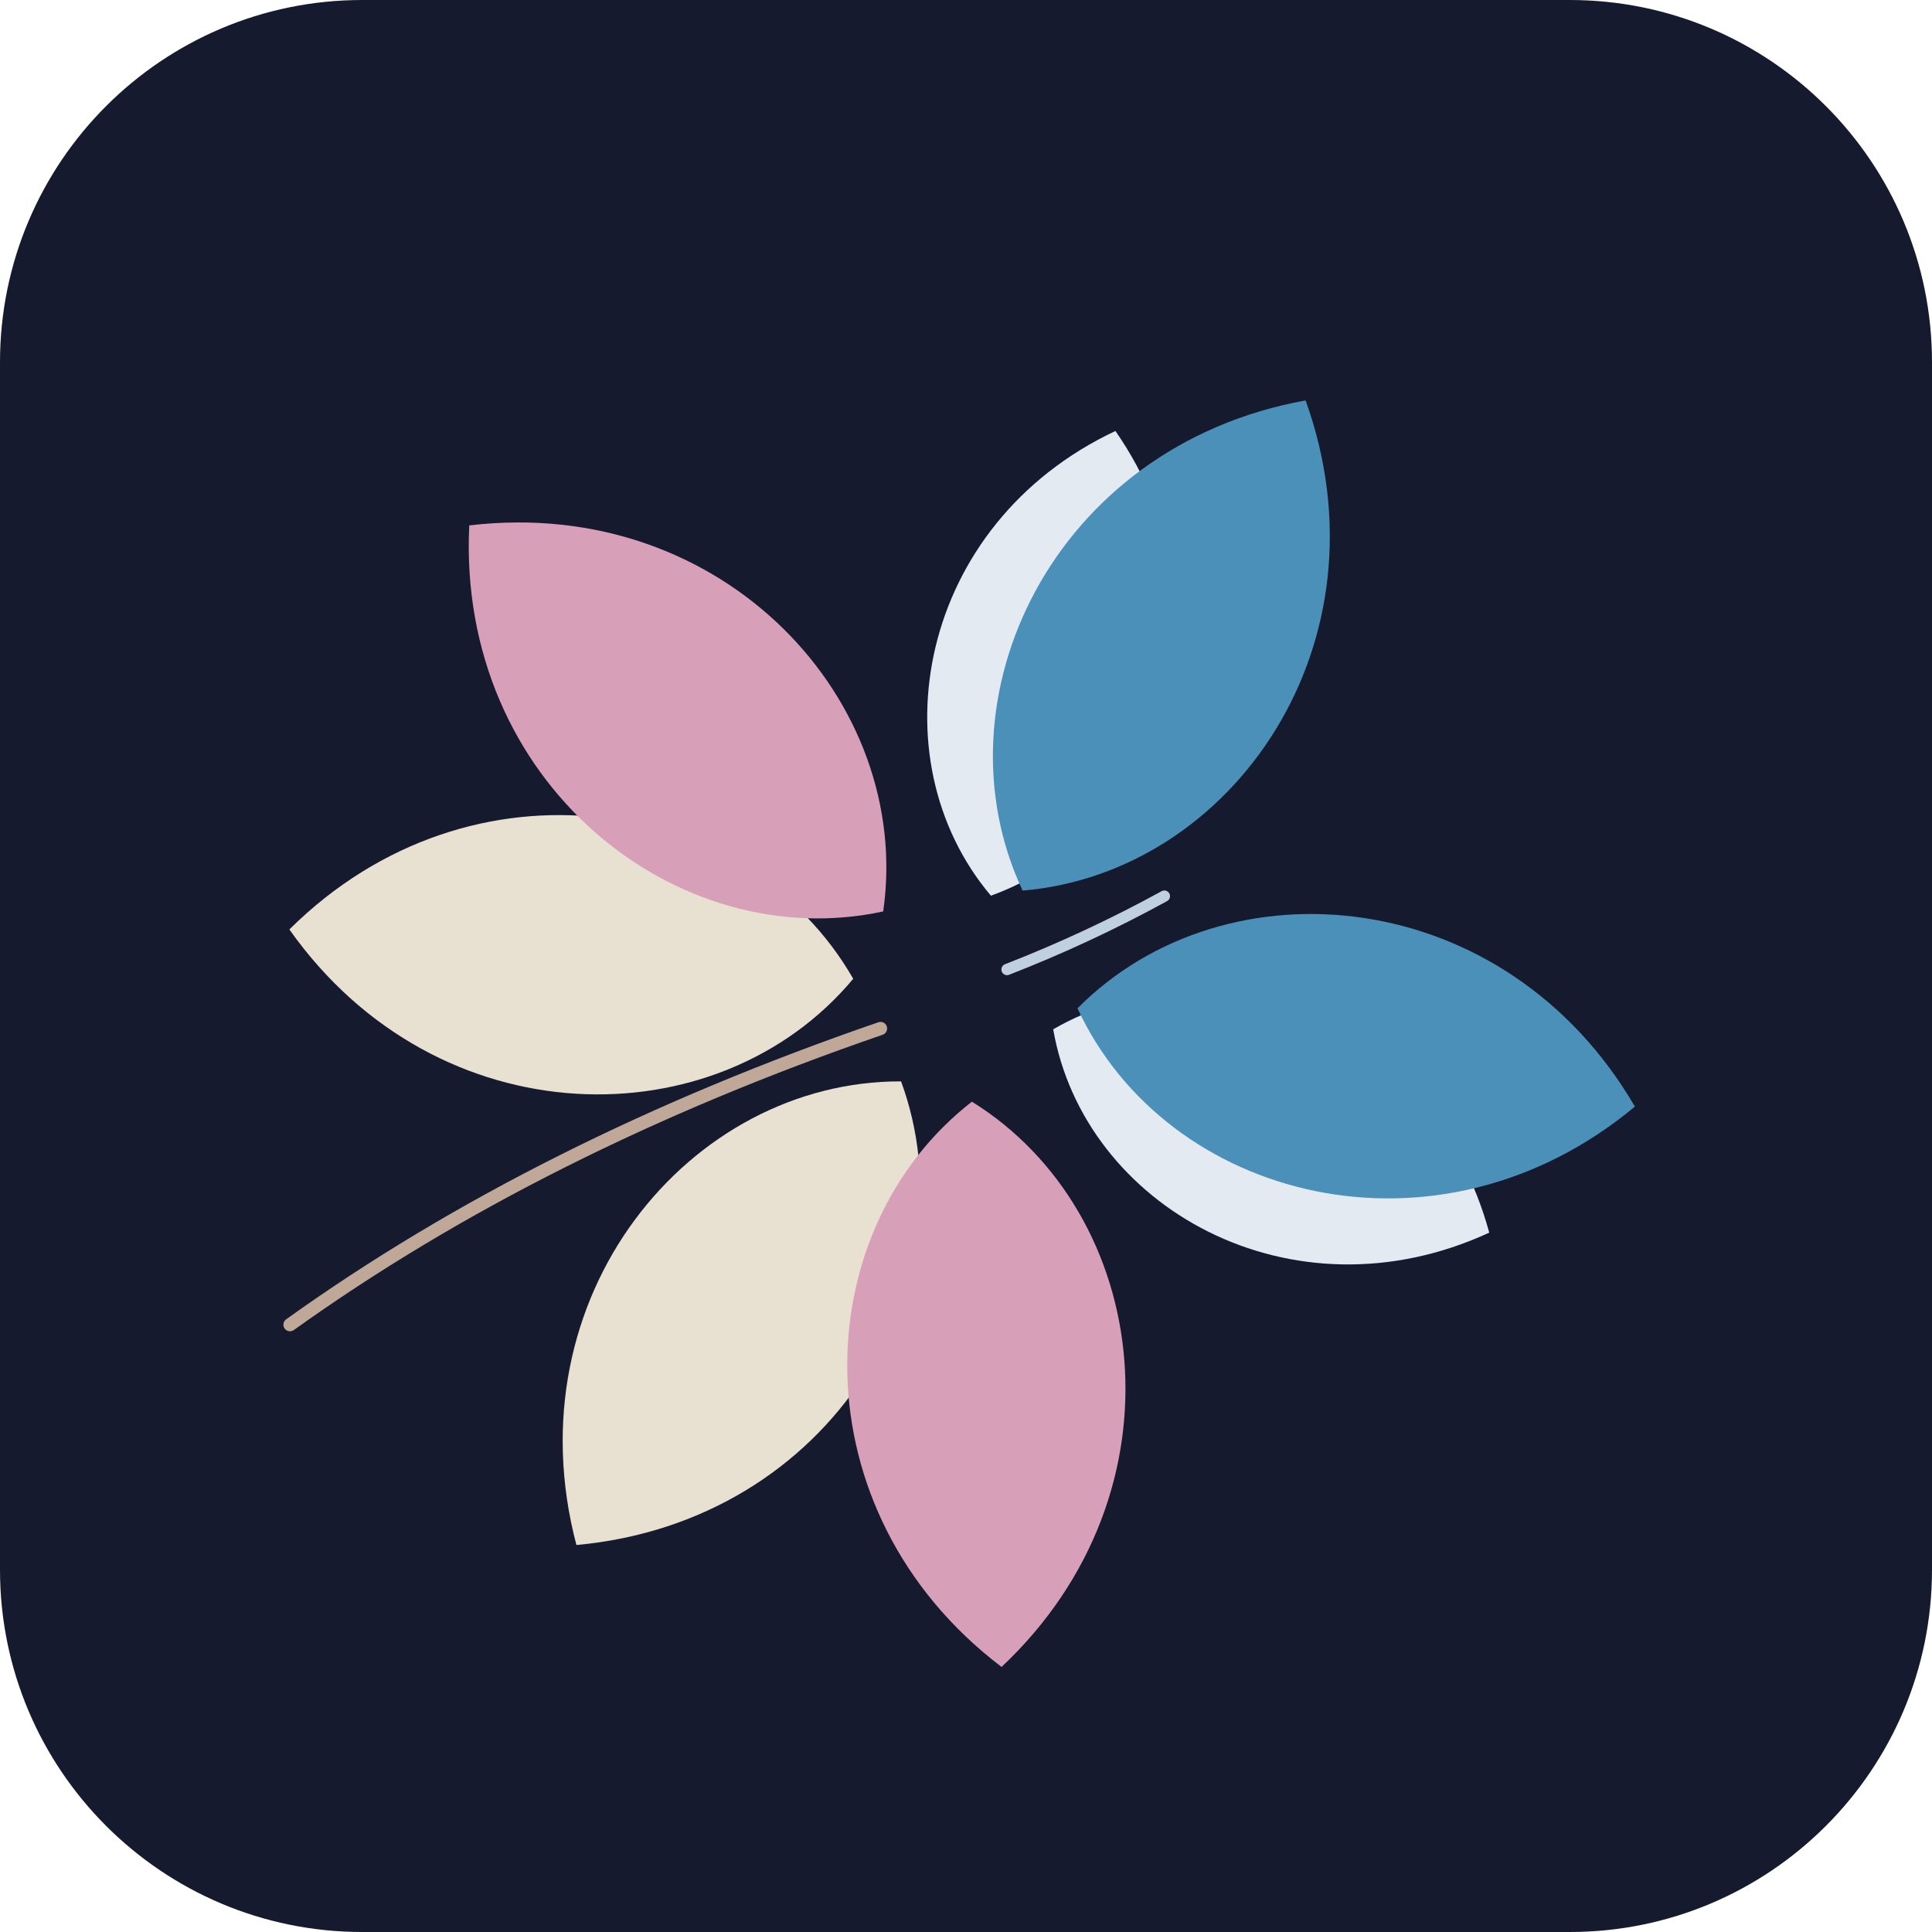
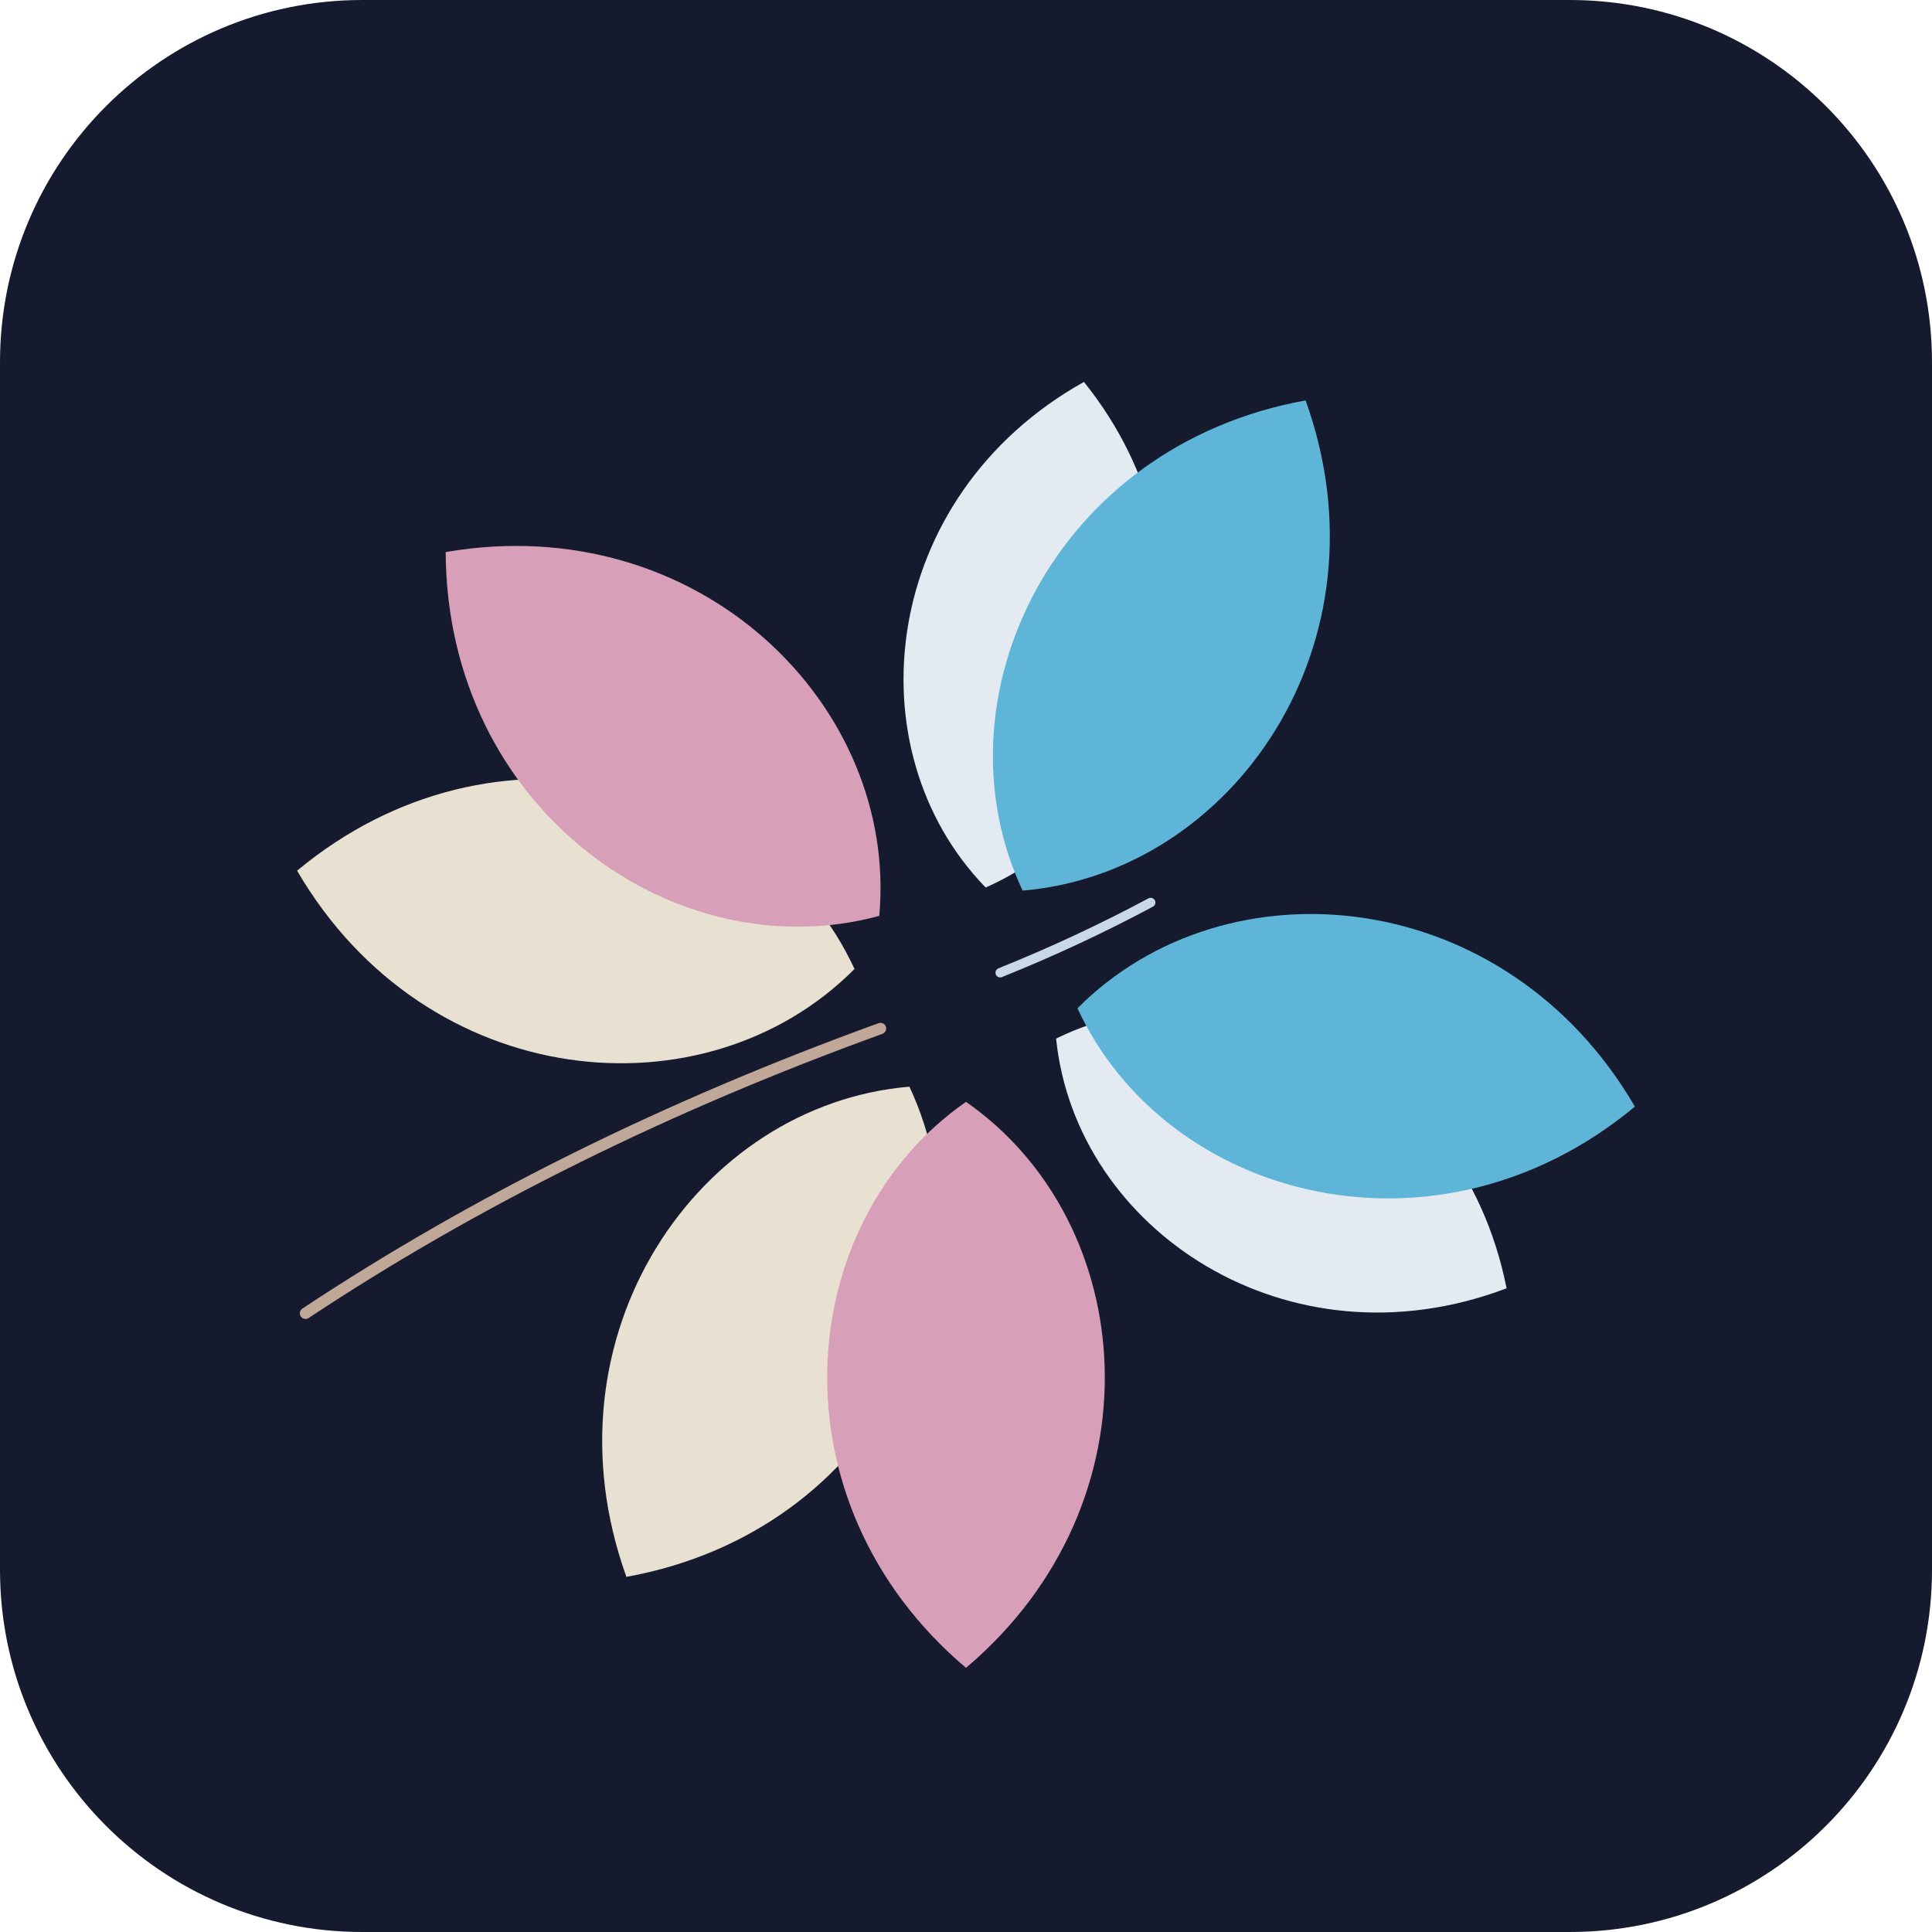
<svg xmlns="http://www.w3.org/2000/svg" viewBox="0 0 512 512">
  <rect width="512" height="512" rx="96" fill="#161a2e" />
  <g transform="translate(256,262) rotate(35)">
-     <g transform="rotate(180)">
+     <g transform="rotate(175)">
      <path d="M0,-30 C-46,-62 -52,-136 0,-180 C52,-136 46,-62 0,-30Z" fill="#e8e0d0" />
    </g>
-     <g transform="rotate(240)">
+     <g transform="rotate(245)">
      <path d="M0,-30 C-46,-62 -52,-136 0,-180 C52,-136 46,-62 0,-30Z" fill="#e8e0d0" />
    </g>
-     <g transform="rotate(278)">
+     <g transform="rotate(275)">
      <path d="M0,-30 C-46,-62 -52,-136 0,-180 C52,-136 46,-62 0,-30Z" fill="#d8a0b8" />
    </g>
-     <g transform="rotate(142)">
+     <g transform="rotate(145)">
      <path d="M0,-30 C-46,-62 -52,-136 0,-180 C52,-136 46,-62 0,-30Z" fill="#d8a0b8" />
    </g>
-     <g transform="rotate(340) scale(0.85)">
+     <g transform="rotate(336) scale(0.91)">
      <path d="M0,-30 C-46,-62 -52,-136 0,-180 C52,-136 46,-62 0,-30Z" fill="#e4eaf2" />
    </g>
-     <g transform="rotate(80) scale(0.85)">
+     <g transform="rotate(84) scale(0.91)">
      <path d="M0,-30 C-46,-62 -52,-136 0,-180 C52,-136 46,-62 0,-30Z" fill="#e4eaf2" />
    </g>
    <g transform="rotate(355)">
-       <path d="M0,-30 C-46,-62 -52,-136 0,-180 C52,-136 46,-62 0,-30Z" fill="#4a90b8" />
+       <path d="M0,-30 C-46,-62 -52,-136 0,-180 C52,-136 46,-62 0,-30Z" fill="#5fb5d8" />
    </g>
    <g transform="rotate(65)">
-       <path d="M0,-30 C-46,-62 -52,-136 0,-180 C52,-136 46,-62 0,-30Z" fill="#4a90b8" />
+       <path d="M0,-30 C-46,-62 -52,-136 0,-180 C52,-136 46,-62 0,-30Z" fill="#5fb5d8" />
    </g>
    <g transform="rotate(30)">
-       <path d="M0,-12 Q1.5,-35 0,-58" stroke="#c0d0e0" stroke-width="3" fill="none" stroke-linecap="round" />
+       <path d="M0,-10 Q1.2,-32 0,-54" stroke="#c8d8e8" stroke-width="2.5" fill="none" stroke-linecap="round" />
    </g>
    <g transform="rotate(210)">
-       <path d="M0,-25 Q10,-120 -5,-200" stroke="#c0a898" stroke-width="3.5" fill="none" stroke-linecap="round" />
+       <path d="M0,-25 Q8,-115 -4,-195" stroke="#c0a898" stroke-width="3" fill="none" stroke-linecap="round" />
    </g>
  </g>
</svg>
